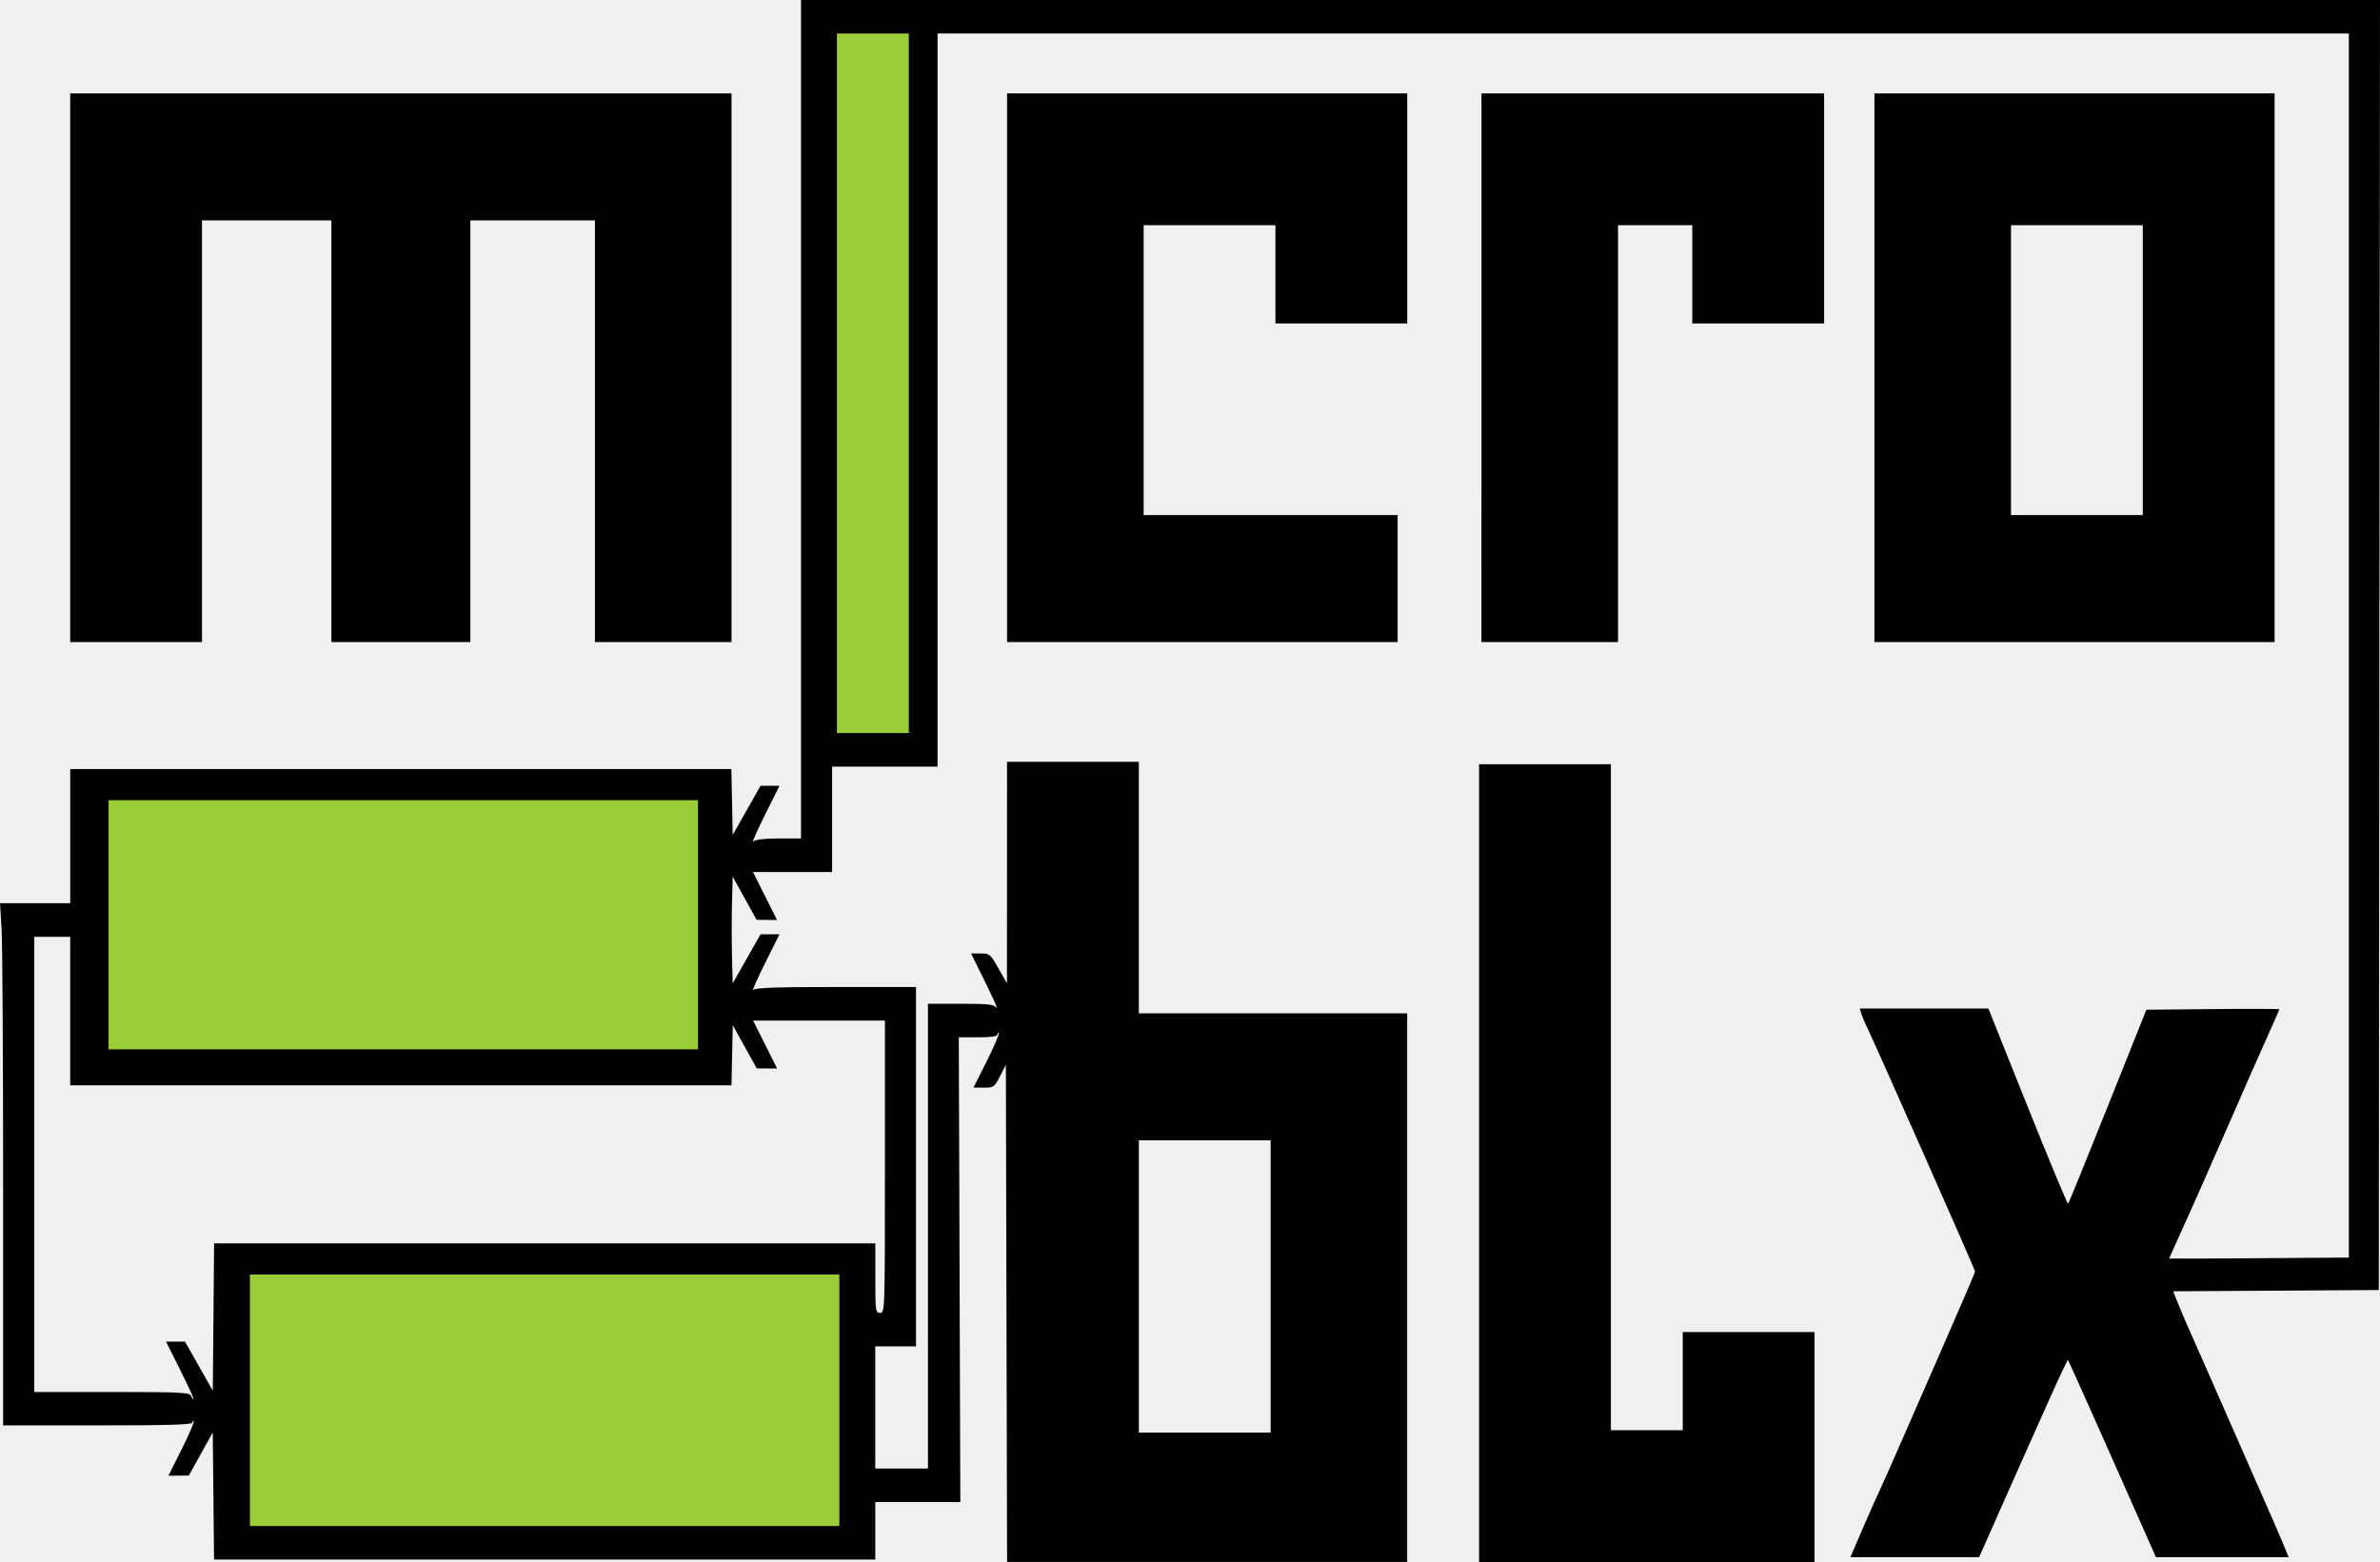
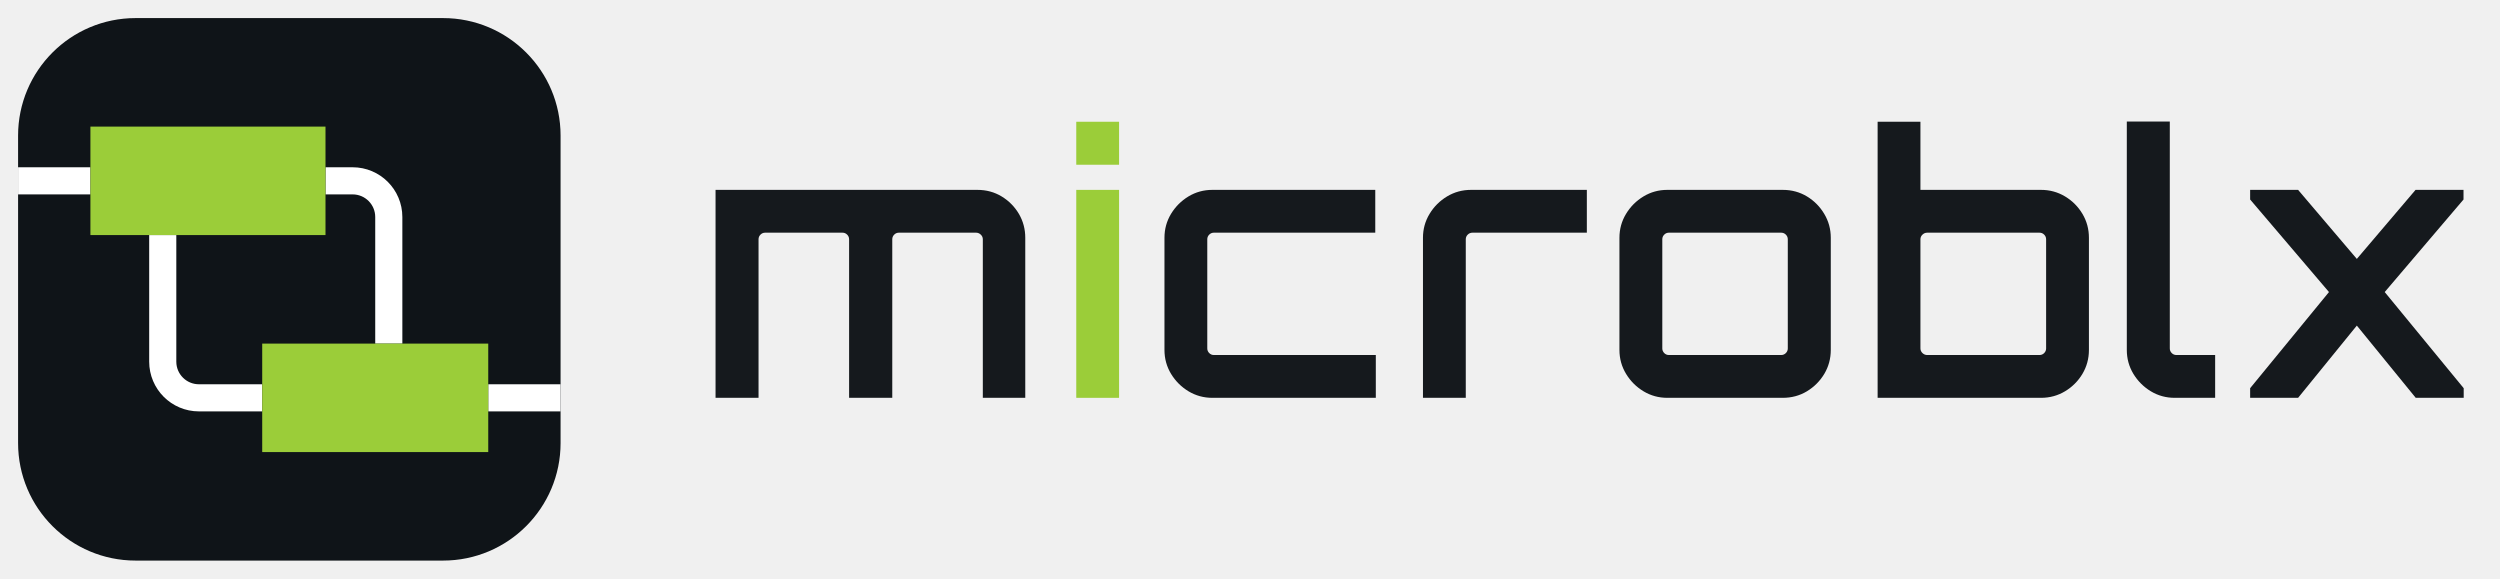
- <svg xmlns="http://www.w3.org/2000/svg" id="svg8" version="1.1" viewBox="0 0 115.078 75.536" height="75.536mm" width="115.078mm">
-   <defs id="defs2" />
-   <g transform="translate(-42.50302,-59.75)" id="layer1">
-     <g id="layer1-3" transform="translate(1.95866,106.1037)">
-       <g id="g947" transform="translate(-30.4978,-118.6451)">
-         <rect ry="0" y="73.337" x="110.767" height="34.742" width="4.697" id="rect88-9-1" style="opacity:1;fill:#9bcd39;fill-opacity:1;stroke:none;stroke-width:0.529;stroke-opacity:1" />
-         <rect style="opacity:1;fill:#9bcd39;fill-opacity:1;stroke:none;stroke-width:0.529;stroke-opacity:1" id="rect88-9" width="29.648" height="12.968" x="82.213" y="133.393" ry="0" />
-         <rect ry="0" y="110.594" x="75.568" height="12.968" width="29.648" id="rect88" style="opacity:1;fill:#9bcd39;fill-opacity:1;stroke:none;stroke-width:0.529;stroke-opacity:1" />
-         <path id="path66" d="m 119.707,135.808 -0.029,-12.02 -0.284,0.55 c -0.272,0.527 -0.304,0.55 -0.783,0.55 h -0.499 l 0.645,-1.287 c 0.355,-0.708 0.616,-1.316 0.58,-1.352 -0.036,-0.036 -0.065,-0.004 -0.065,0.07 0,0.092 -0.3,0.135 -0.935,0.135 h -0.935 l 0.037,11.238 0.037,11.238 -2.056,-3e-5 -2.056,-3e-5 v 1.39 1.39 H 97.378 81.392 l -0.031,-3.074 -0.031,-3.074 -0.579,1.043 -0.579,1.043 -0.493,0.004 -0.493,0.004 0.645,-1.287 c 0.355,-0.708 0.616,-1.316 0.58,-1.352 -0.036,-0.036 -0.065,-0.004 -0.065,0.07 0,0.101 -1.167,0.135 -4.576,0.135 h -4.576 V 129.831 c 0,-6.266 -0.034,-11.949 -0.075,-12.628 l -0.075,-1.234 h 1.697 1.697 v -3.244 -3.244 h 15.984 15.984 l 0.032,1.593 0.032,1.593 0.673,-1.188 0.673,-1.187 h 0.458 0.458 l -0.708,1.419 c -0.389,0.781 -0.64,1.354 -0.557,1.274 0.099,-0.095 0.524,-0.145 1.228,-0.145 h 1.077 V 92.566 72.291 h 38.174 38.174 l -0.029,31.193 -0.029,31.193 -4.938,0.03 -4.938,0.03 c -0.043,-0.091 -0.059,0.165 -0.087,0.107 -0.184,-0.37 -0.116,-0.448 0.05,-0.027 0.193,0.488 0.491,1.201 0.596,1.439 0.521,1.17 1.299,2.936 1.729,3.924 0.43,0.988 1.186,2.708 1.681,3.823 0.494,1.115 1.045,2.379 1.224,2.809 l 0.325,0.782 h -3.209 -3.209 l -1.733,-3.91 c -0.953,-2.151 -1.911,-4.299 -2.129,-4.774 l -0.395,-0.864 -0.257,0.516 c -0.141,0.284 -1.107,2.432 -2.146,4.774 l -1.889,4.258 h -3.112 -3.112 l 0.188,-0.434 c 0.103,-0.239 0.333,-0.773 0.51,-1.188 0.177,-0.414 0.51,-1.159 0.74,-1.656 0.23,-0.497 0.727,-1.617 1.105,-2.491 0.378,-0.873 1.316,-3.022 2.086,-4.774 0.769,-1.752 1.399,-3.226 1.399,-3.274 2.3e-4,-0.087 -4.962,-11.301 -5.261,-11.889 -0.085,-0.167 -0.19,-0.421 -0.235,-0.564 l -0.08,-0.261 h 3.11 3.11 l 1.9,4.749 c 1.045,2.612 1.925,4.723 1.956,4.692 0.031,-0.031 0.895,-2.155 1.92,-4.72 l 1.863,-4.663 3.215,-0.031 c 1.768,-0.017 3.215,-0.013 3.215,0.009 0,0.022 -0.292,0.687 -0.649,1.479 -0.357,0.792 -1.09,2.456 -1.63,3.699 -0.95,2.187 -2.022,4.604 -2.715,6.124 -0.185,0.405 -0.336,0.744 -0.336,0.753 -2e-5,0.009 1.955,0.002 4.344,-0.016 l 4.345,-0.032 V 103.511 73.913 h -34.119 -34.119 v 17.726 17.726 h -2.549 -2.549 v 2.549 2.549 h -1.913 -1.913 l 0.581,1.159 0.581,1.159 -0.493,-0.004 -0.493,-0.004 -0.579,-1.044 -0.579,-1.044 -0.033,1.279 c -0.018,0.703 -0.018,1.865 0,2.582 l 0.033,1.303 0.673,-1.188 0.673,-1.187 h 0.458 0.458 l -0.708,1.419 c -0.389,0.781 -0.64,1.354 -0.557,1.274 0.114,-0.11 1.08,-0.145 4.009,-0.145 h 3.858 v 8.689 8.689 h -0.985 -0.985 v 2.954 2.954 h 1.274 1.274 v -11.238 -11.238 h 1.58 c 1.366,0 1.602,0.028 1.742,0.203 0.089,0.112 -0.153,-0.436 -0.538,-1.216 l -0.7,-1.419 h 0.458 c 0.44,0 0.473,0.027 0.868,0.724 l 0.41,0.724 0.002,-5.358 0.002,-5.358 h 3.186 3.186 v 6.082 6.082 h 6.488 6.488 v 13.265 13.265 h -9.673 -9.673 z m -8.081,4.2 v -6.082 H 97.376 83.126 v 6.082 6.082 h 14.25 14.25 z m 20.854,-5.503 v -7.067 h -3.186 -3.186 v 7.067 7.067 h 3.186 3.186 z m -52.713,4.055 -0.697,-1.39 h 0.458 0.458 l 0.673,1.187 0.673,1.188 0.031,-3.562 0.031,-3.562 h 15.986 15.986 v 1.68 c 0,1.603 0.011,1.68 0.232,1.68 0.229,0 0.232,-0.077 0.232,-7.067 v -7.067 h -3.187 -3.187 l 0.581,1.159 0.581,1.159 -0.493,-0.004 -0.493,-0.004 -0.579,-1.043 -0.579,-1.043 -0.032,1.453 -0.032,1.453 H 90.421 74.437 v -3.591 -3.591 h -0.869 -0.869 v 11.006 11.006 h 3.753 c 3.229,0 3.762,0.024 3.82,0.174 0.037,0.096 0.095,0.174 0.129,0.174 0.034,0 -0.251,-0.626 -0.634,-1.39 z m 25.024,-21.549 v -6.024 H 90.541 76.291 v 6.024 6.024 h 14.25 14.25 z M 114.986,90.828 V 73.913 h -1.738 -1.738 V 90.828 107.742 h 1.738 1.738 z m 27.573,37.71 v -19.29 h 3.186 3.186 v 16.104 16.104 h 1.738 1.738 v -2.375 -2.375 h 3.186 3.186 v 5.561 5.561 h -8.11 -8.11 z M 74.437,90.075 V 76.81 h 15.988 15.988 v 13.265 13.265 h -3.302 -3.302 V 93.145 82.95 h -3.012 -3.012 v 10.195 10.195 h -3.36 -3.36 V 93.145 82.95 h -3.128 -3.128 v 10.195 10.195 h -3.186 -3.186 z m 45.299,0 V 76.81 h 9.674 9.674 v 5.561 5.561 h -3.186 -3.186 v -2.375 -2.375 h -3.186 -3.186 v 7.009 7.009 h 6.14 6.14 v 3.07 3.07 h -9.442 -9.442 z m 22.939,0 V 76.81 h 8.283 8.283 v 5.561 5.561 h -3.186 -3.186 v -2.375 -2.375 h -1.796 -1.796 v 10.079 10.079 h -3.302 -3.302 z m 19,0 V 76.81 h 9.674 9.674 v 13.265 13.265 h -9.674 -9.674 z m 12.976,0.116 v -7.009 h -3.186 -3.186 v 7.009 7.009 h 3.186 3.186 z" style="fill:#000000;stroke-width:0.116" />
-       </g>
-     </g>
+ <svg xmlns="http://www.w3.org/2000/svg" viewBox="-0.40 -0.40 55.30 12.80" role="img" aria-label="microblx">
+   <defs>
+     <clipPath id="m0c">
+       <rect width="12" height="12" rx="2.6" />
+     </clipPath>
+   </defs>
+   <rect width="12" height="12" rx="2.6" fill="#0f1418" />
+   <g clip-path="url(#m0c)">
+     <path d="M-1 3.6 H1.6" fill="none" stroke="#ffffff" stroke-width="0.6" stroke-linecap="butt" stroke-linejoin="round" />
+     <path d="M6.8 3.6 L7.400 3.600 A0.8 0.8 0 0 1 8.200 4.400 L8.2 7.2" fill="none" stroke="#ffffff" stroke-width="0.6" stroke-linecap="butt" stroke-linejoin="round" />
+     <path d="M5.4 8.4 L4.000 8.400 A0.8 0.8 0 0 1 3.200 7.600 L3.2 4.8" fill="none" stroke="#ffffff" stroke-width="0.6" stroke-linecap="butt" stroke-linejoin="round" />
+     <path d="M10.4 8.4 H13" fill="none" stroke="#ffffff" stroke-width="0.6" stroke-linecap="butt" stroke-linejoin="round" />
+     <rect x="1.6" y="2.4" width="5.2" height="2.4" rx="0" fill="#9bcd39" />
+     <rect x="5.4" y="7.2" width="5.0" height="2.4" rx="0" fill="#9bcd39" />
+   </g>
+   <g transform="translate(15.0,8.4)">
+     <path d="M0.428 0.0V-4.6H6.219Q6.516 -4.6 6.756 -4.455Q6.996 -4.309 7.138 -4.069Q7.279 -3.828 7.279 -3.54V0.0H6.34V-3.507Q6.34 -3.567 6.295 -3.61Q6.25 -3.653 6.19 -3.653H4.483Q4.423 -3.653 4.38 -3.61Q4.337 -3.567 4.337 -3.507V0.0H3.382V-3.507Q3.382 -3.567 3.339 -3.61Q3.296 -3.653 3.236 -3.653H1.525Q1.465 -3.653 1.422 -3.61Q1.379 -3.567 1.379 -3.507V0.0Z" fill="#15191d" />
+     <path d="M8.407 0.0V-4.6H9.354V0.0ZM8.407 -5.156V-6.107H9.354V-5.156Z" fill="#9bcd39" />
+     <path d="M11.418 0.0Q11.13 0.0 10.889 -0.145Q10.649 -0.291 10.503 -0.531Q10.358 -0.772 10.358 -1.06V-3.54Q10.358 -3.828 10.503 -4.069Q10.649 -4.309 10.889 -4.455Q11.13 -4.6 11.418 -4.6H15.021V-3.653H11.451Q11.391 -3.653 11.348 -3.61Q11.305 -3.567 11.305 -3.507V-1.093Q11.305 -1.033 11.348 -0.99Q11.391 -0.947 11.451 -0.947H15.033V0.0H11.418Z" fill="#15191d" />
+     <path d="M16.076 0.0V-3.54Q16.076 -3.828 16.222 -4.069Q16.367 -4.309 16.609 -4.455Q16.85 -4.6 17.14 -4.6H19.701V-3.653H17.17Q17.11 -3.653 17.066 -3.61Q17.023 -3.567 17.023 -3.507V0.0Z" fill="#15191d" />
+     <path d="M21.482 0.0Q21.194 0.0 20.954 -0.145Q20.713 -0.291 20.568 -0.531Q20.422 -0.772 20.422 -1.06V-3.54Q20.422 -3.828 20.568 -4.069Q20.713 -4.309 20.954 -4.455Q21.194 -4.6 21.482 -4.6H24.033Q24.33 -4.6 24.57 -4.455Q24.809 -4.31 24.953 -4.068Q25.097 -3.827 25.097 -3.54V-1.06Q25.097 -0.772 24.954 -0.531Q24.81 -0.291 24.57 -0.145Q24.33 0.0 24.033 0.0H21.482ZM21.516 -0.947H24Q24.06 -0.947 24.103 -0.99Q24.146 -1.033 24.146 -1.093V-3.507Q24.146 -3.567 24.103 -3.61Q24.06 -3.653 24 -3.653H21.516Q21.456 -3.653 21.413 -3.61Q21.37 -3.567 21.37 -3.507V-1.093Q21.37 -1.033 21.413 -0.99Q21.456 -0.947 21.516 -0.947Z" fill="#15191d" />
+     <path d="M26.133 0.0V-6.107H27.08V-4.6H29.747Q30.037 -4.6 30.279 -4.455Q30.521 -4.309 30.664 -4.069Q30.807 -3.828 30.807 -3.54V-1.06Q30.807 -0.772 30.664 -0.531Q30.521 -0.291 30.279 -0.145Q30.037 0.0 29.747 0.0ZM27.23 -0.947H29.714Q29.774 -0.947 29.817 -0.99Q29.86 -1.033 29.86 -1.093V-3.507Q29.86 -3.567 29.817 -3.61Q29.774 -3.653 29.714 -3.653H27.23Q27.17 -3.653 27.125 -3.61Q27.08 -3.567 27.08 -3.507V-1.093Q27.08 -1.033 27.125 -0.99Q27.17 -0.947 27.23 -0.947Z" fill="#15191d" />
+     <path d="M32.705 0.0Q32.416 0.0 32.176 -0.145Q31.936 -0.291 31.79 -0.531Q31.645 -0.772 31.645 -1.06V-6.111H32.596V-1.093Q32.596 -1.033 32.639 -0.99Q32.682 -0.947 32.742 -0.947H33.599V0.0H32.705Z" fill="#15191d" />
+     <path d="M34.373 0.0V-0.213L36.117 -2.34L34.373 -4.387V-4.6H35.434L36.733 -3.073L38.032 -4.6H39.093V-4.387L37.35 -2.34L39.097 -0.213V0.0H38.036L36.733 -1.598L35.434 0.0Z" fill="#15191d" />
  </g>
</svg>
